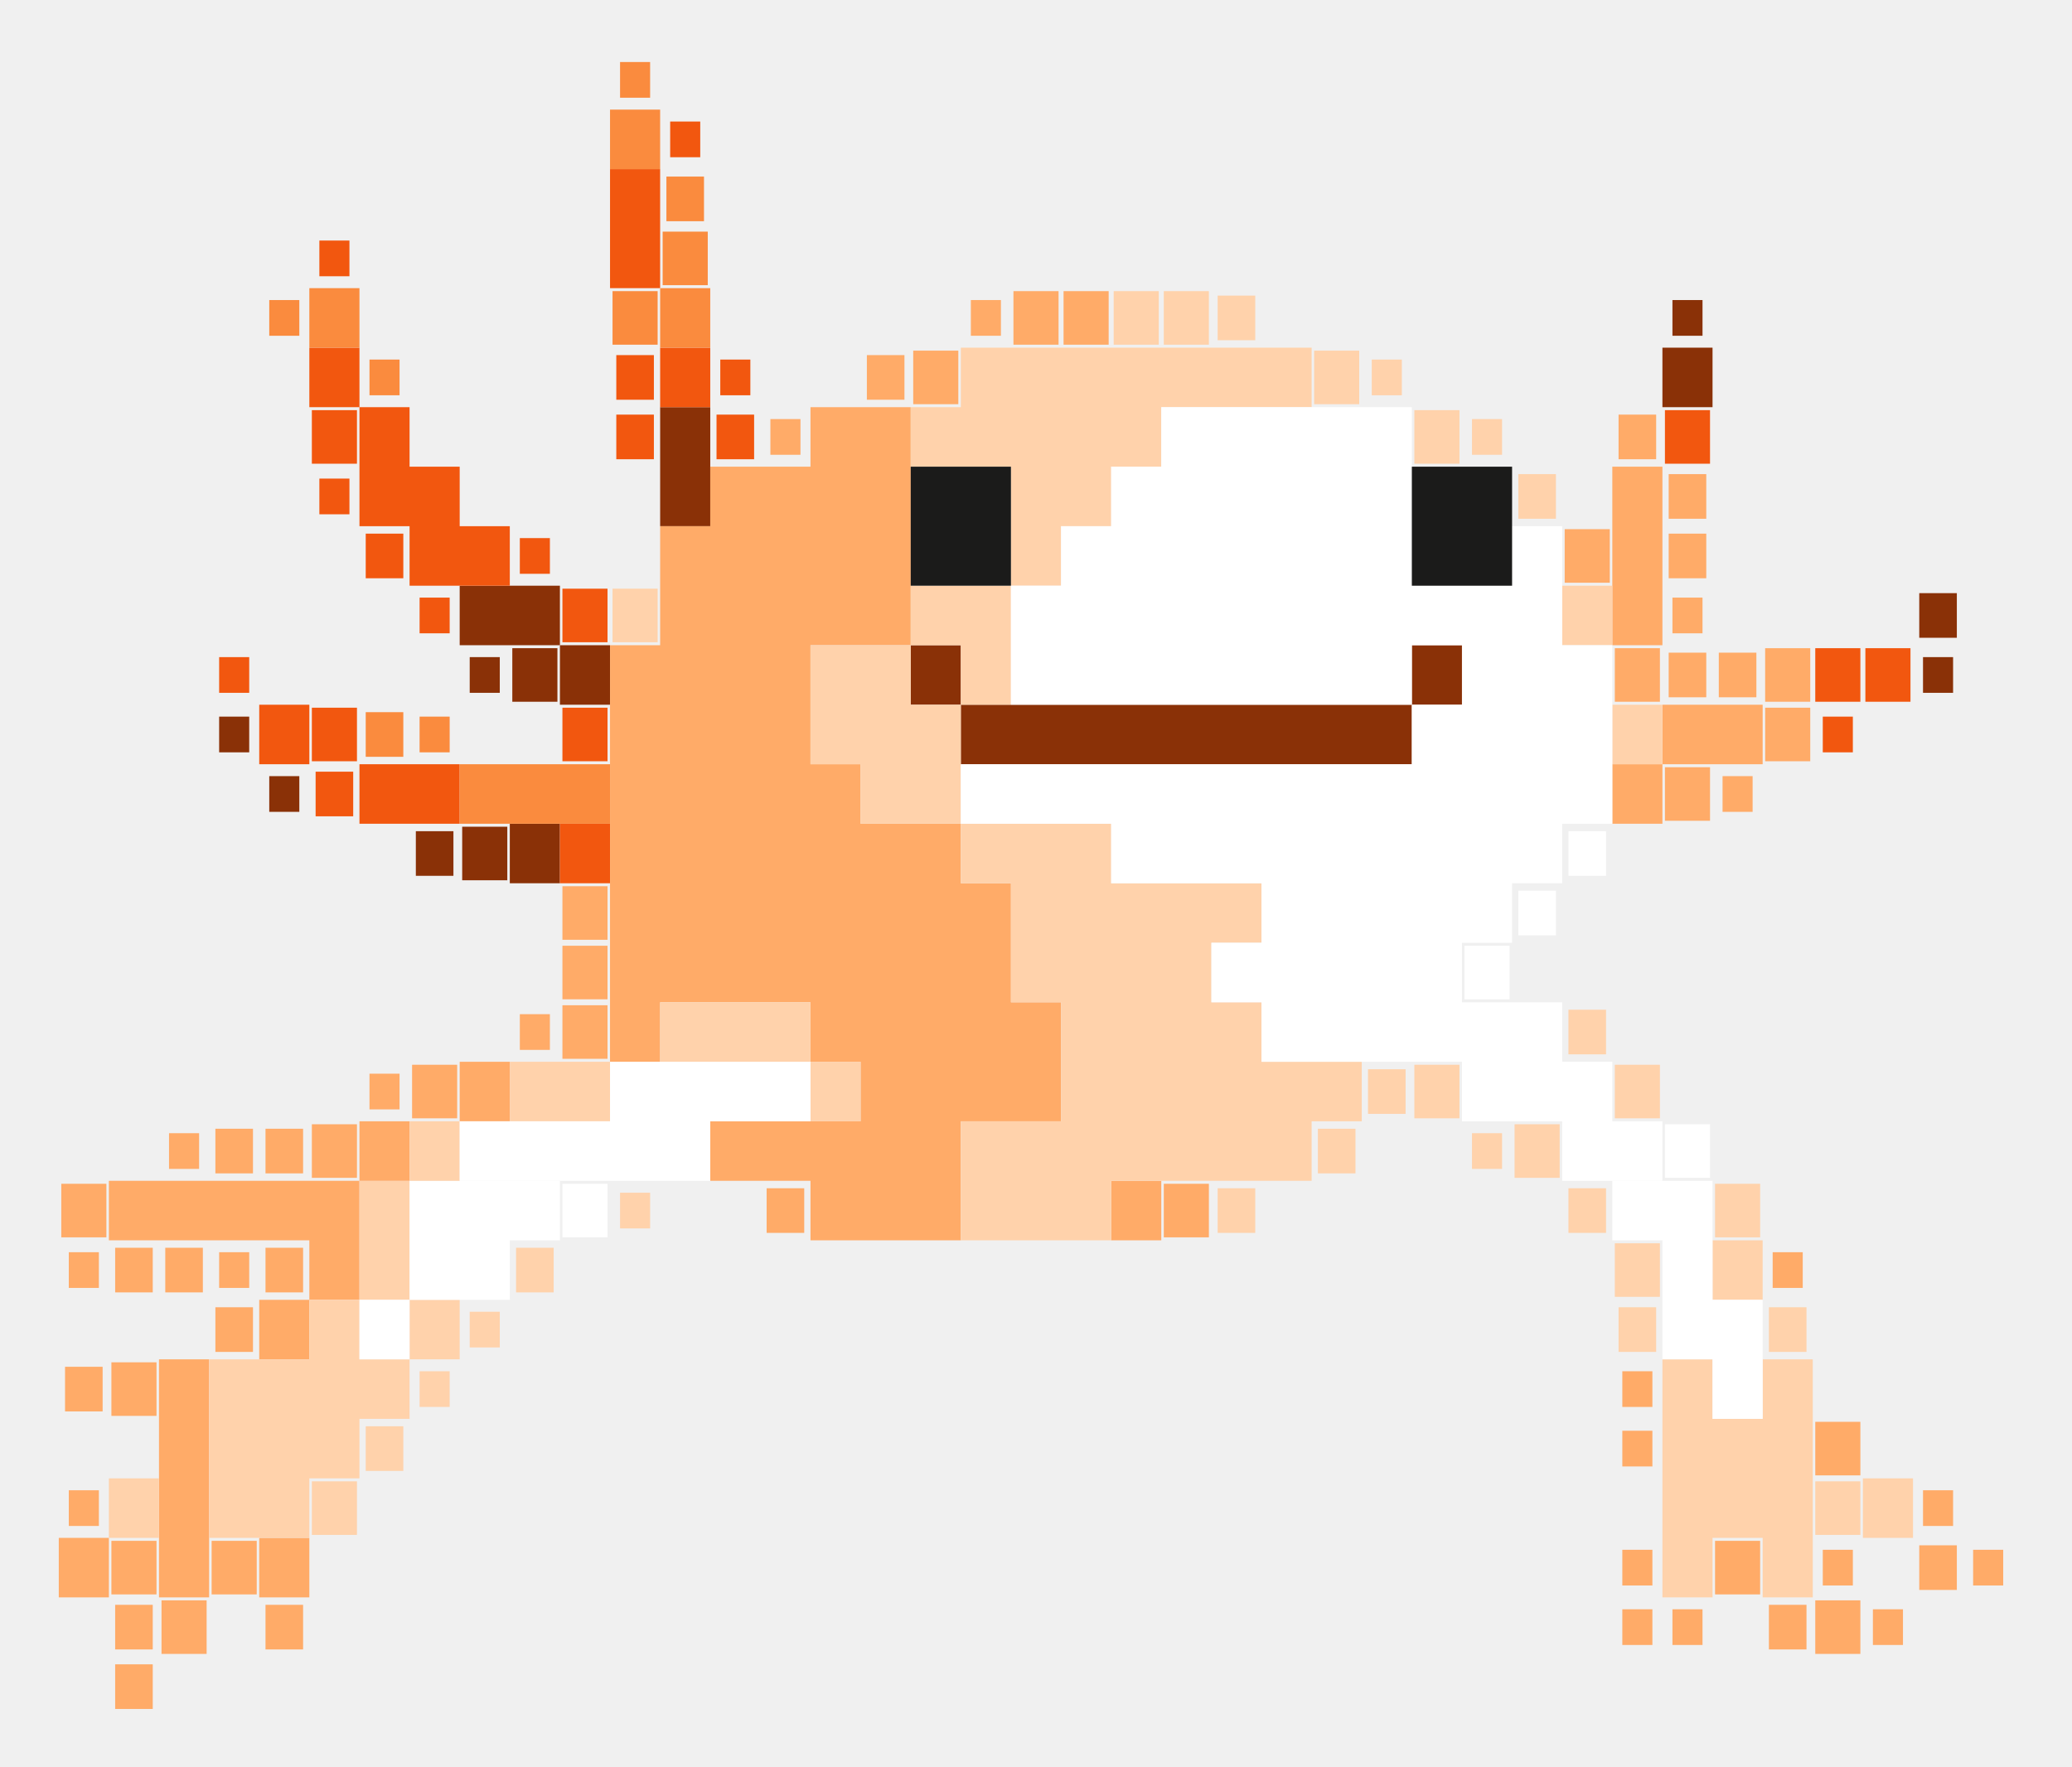
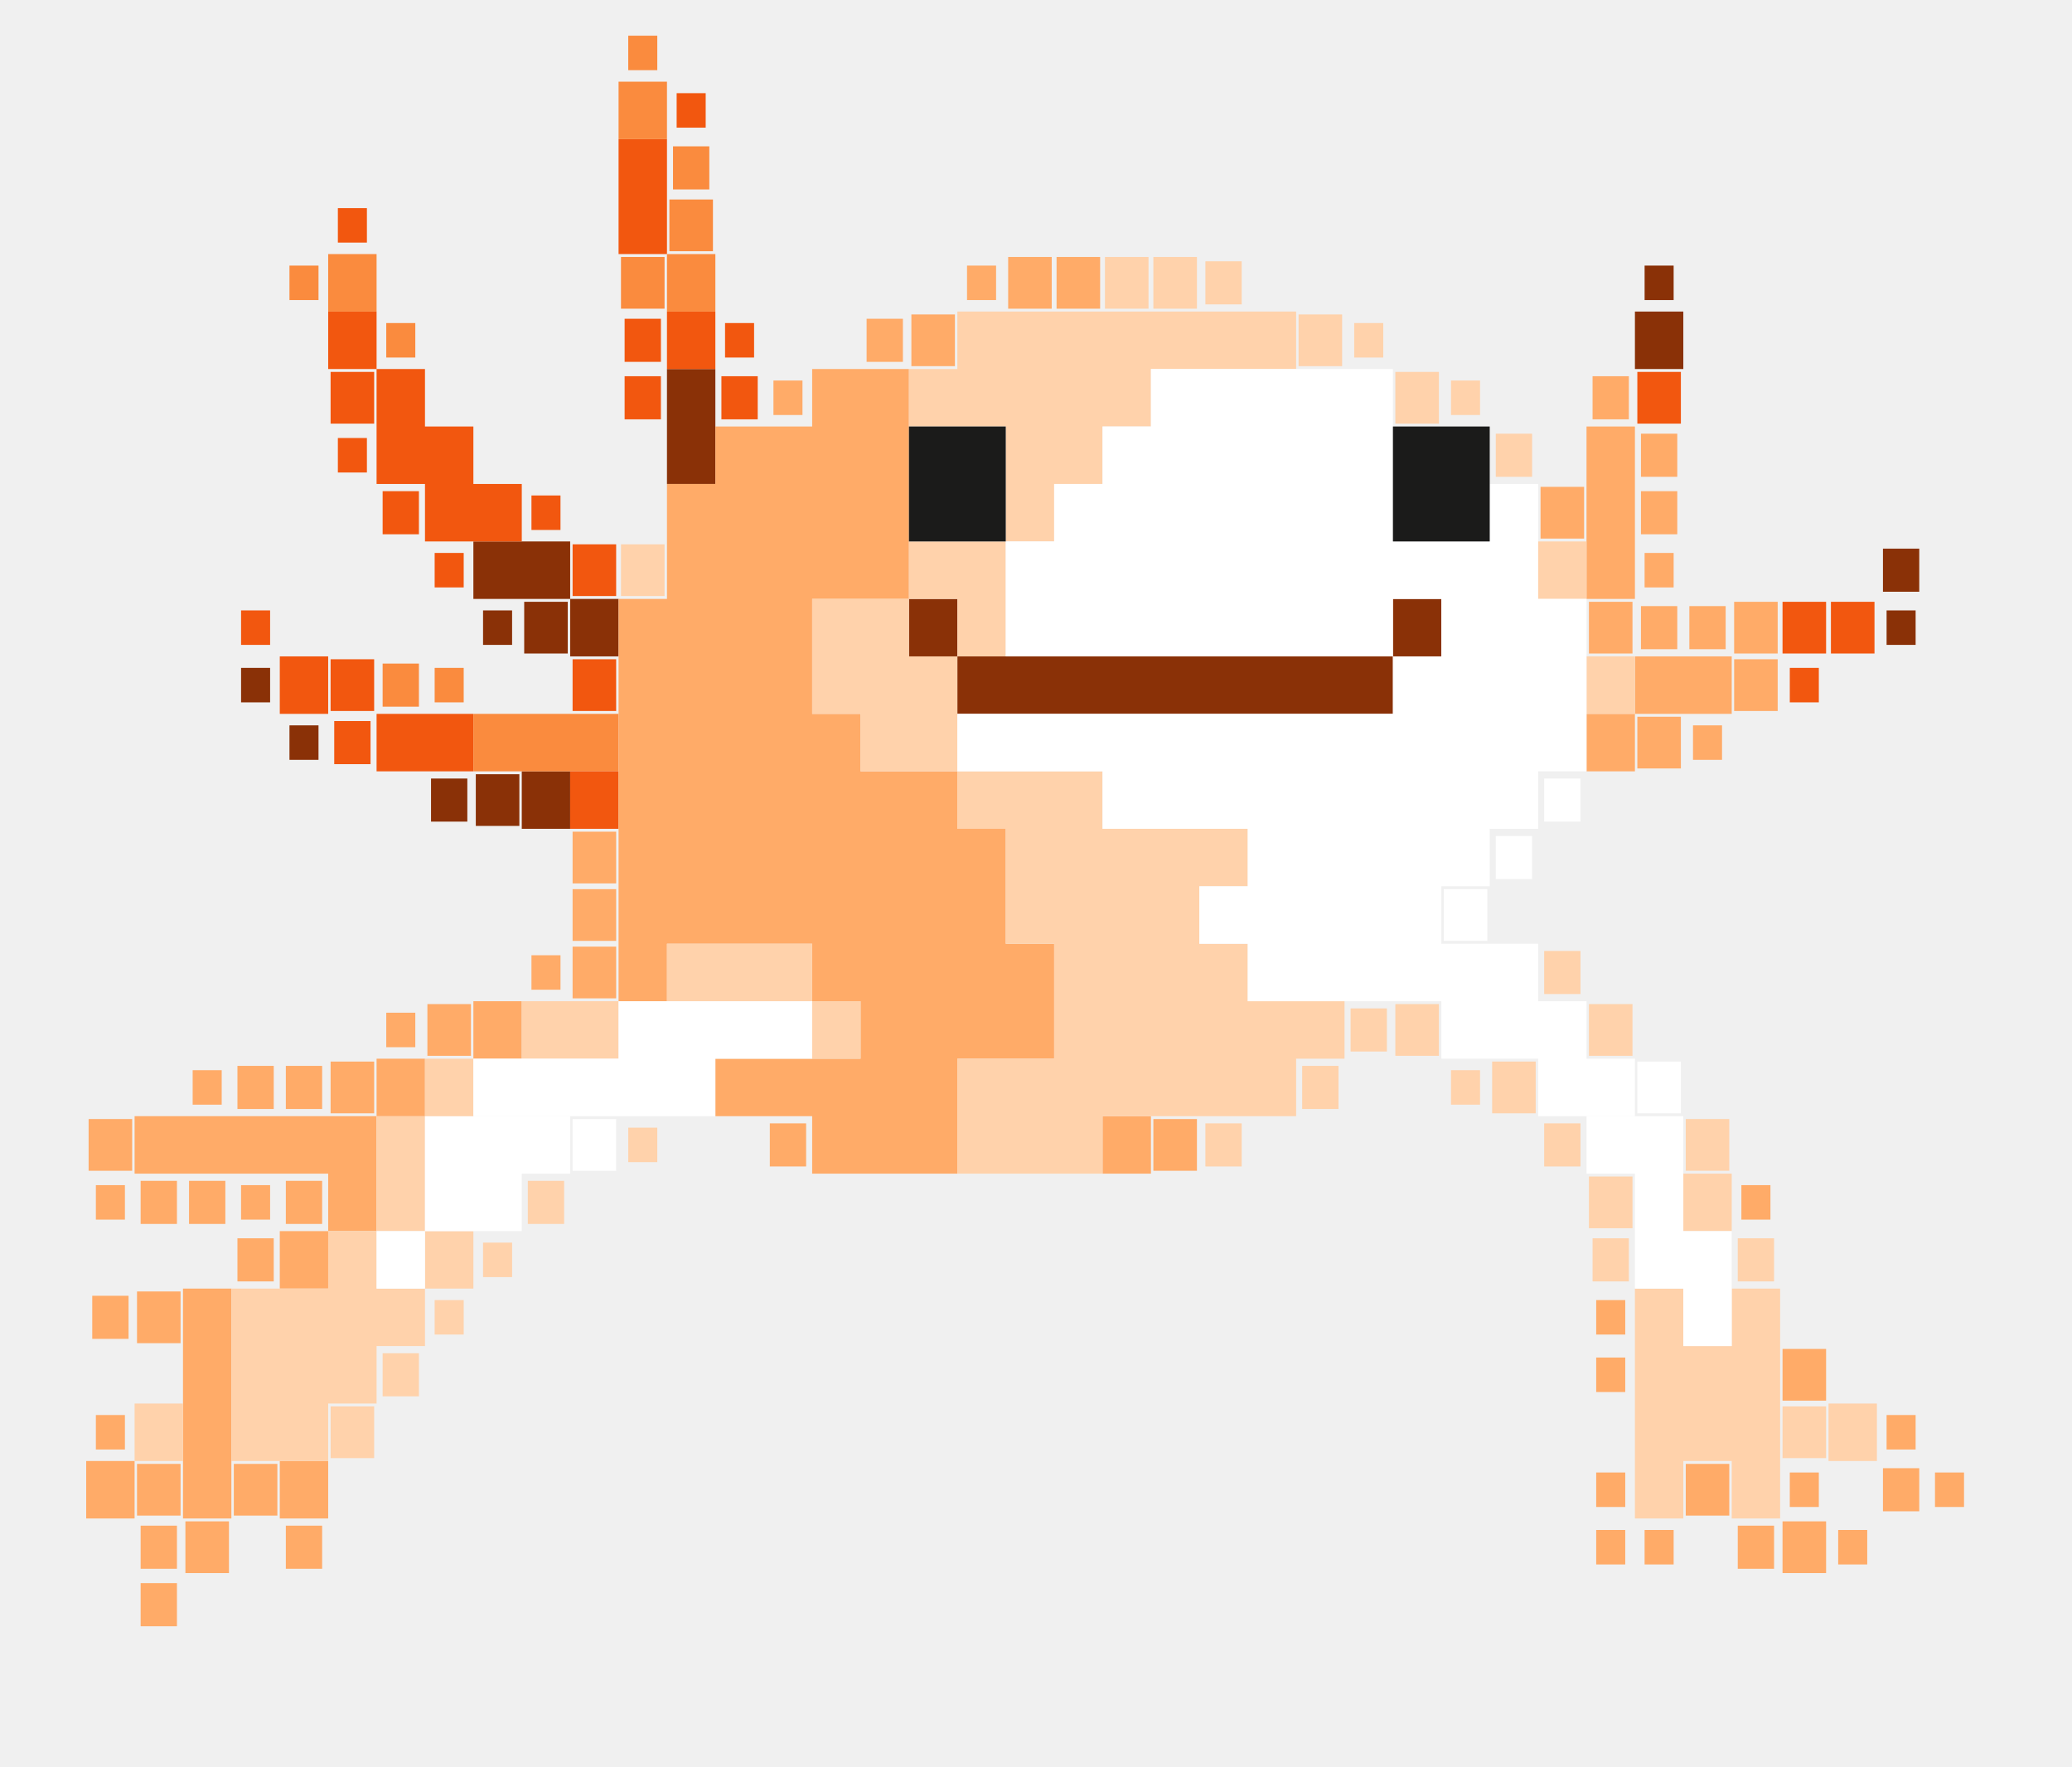
- <svg xmlns="http://www.w3.org/2000/svg" width="312" height="266" viewBox="-8 -8 328 282" role="img" aria-labelledby="title desc">
+ <svg xmlns="http://www.w3.org/2000/svg" width="312" height="266" viewBox="-14 -4 342 292" role="img" aria-labelledby="title desc">
  <style>
    .swim-cycle { transform-box: view-box; transform-origin: 156px 133px; animation: body-sway 2s ease-in-out infinite; }
    .part { transform-box: view-box; animation-duration: 2s; animation-iteration-count: infinite; animation-timing-function: ease-in-out; }
    .gill-left-upper { animation-name: gill-left-upper; }
    .gill-left-side { animation-name: gill-left-side; }
    .gill-left-inner { animation-name: gill-left-inner; }
    .gill-right-upper { animation-name: gill-right-upper; }
    .gill-right-side { animation-name: gill-right-side; }
    .limb-left { animation-name: limb-left; }
    .limb-right { animation-name: limb-right; }
    .eyes { animation-name: blink; animation-timing-function: linear; }
    @keyframes body-sway { 0%,100% { transform: translateY(2px) rotate(0deg); } 50% { transform: translateY(-2px) rotate(-0.6deg); } }
    @keyframes gill-left-upper { 0%,100% { transform: rotate(0deg); } 50% { transform: rotate(-8deg); } }
    @keyframes gill-left-side { 0%,100% { transform: rotate(0deg); } 50% { transform: rotate(7deg); } }
    @keyframes gill-left-inner { 0%,100% { transform: rotate(0deg); } 50% { transform: rotate(-6deg); } }
    @keyframes gill-right-upper { 0%,100% { transform: rotate(0deg); } 50% { transform: rotate(7deg); } }
    @keyframes gill-right-side { 0%,100% { transform: rotate(0deg); } 50% { transform: rotate(-7deg); } }
    @keyframes limb-left { 0%,100% { transform: rotate(0deg); } 25% { transform: rotate(-12deg); } 50% { transform: rotate(2deg); } 75% { transform: rotate(10deg); } }
    @keyframes limb-right { 0%,100% { transform: rotate(0deg); } 25% { transform: rotate(10deg); } 50% { transform: rotate(-2deg); } 75% { transform: rotate(-12deg); } }
    @keyframes blink { 0%,46%,52%,96%,100% { transform: scaleY(1); } 48%,50% { transform: scaleY(0.12); } }
    @media (prefers-reduced-motion: reduce) { .swim-cycle, .part { animation: none !important; } }
  </style>
  <g class="swim-cycle">
    <g class="part gill-left-upper" style="transform-origin:80px 94px">
      <path fill="#8a3107" d="M64 85.5h16v9.5h-16z" />
      <path fill="#f2570f" d="M41.6 30.4h4.8v5.7h-4.8zM40 47.5h8v9.5h-8zM40.4 57.475h7.2v8.55h-7.2zM48 57h8v9.5h-8zM41.6 68.4h4.8v5.7h-4.8zM48 66.5h16v9.5h-16zM49 77.188h6v7.125h-6zM56 76h16v9.5h-16zM73.6 77.9h4.8v5.7h-4.8zM57.6 87.4h4.8v5.7h-4.8z" />
      <path fill="#fa8b3e" d="M33.6 39.9h4.8v5.7h-4.8zM40 38h8v9.5h-8zM49.6 49.4h4.8v5.7h-4.8z" />
    </g>
    <g class="part gill-left-side" style="transform-origin:78px 109px">
      <path fill="#8a3107" d="M65.6 96.9h4.8v5.7h-4.8zM72.4 95.475h7.2v8.55h-7.2zM25.6 106.4h4.8v5.7h-4.8zM33.6 115.9h4.8v5.7h-4.8zM57 124.688h6v7.125h-6zM64.4 123.975h7.2v8.55h-7.2zM72 123.5h8v9.5h-8z" />
      <path fill="#f2570f" d="M25.6 96.9h4.8v5.7h-4.8zM32 104.5h8v9.5h-8zM40.4 104.975h7.2v8.55h-7.2zM41 115.188h6v7.125h-6zM48 114h16v9.5h-16z" />
      <path fill="#fa8b3e" d="M49 105.688h6v7.125h-6zM57.6 106.4h4.8v5.7h-4.8zM64 114h24v9.5h-24z" />
    </g>
    <g class="part gill-left-inner" style="transform-origin:99px 72px">
      <path fill="#8a3107" d="M96 57h8v9.5h-8zM96 66.5h8v9.5h-8z" />
      <path fill="#f2570f" d="M97.6 11.4h4.8v5.7h-4.8zM88 19h8v9.5h-8zM88 28.5h8v9.5h-8zM89 48.688h6v7.125h-6zM96 47.5h8v9.5h-8zM105.6 49.4h4.8v5.7h-4.8zM89 58.188h6v7.125h-6zM105 58.188h6v7.125h-6z" />
      <path fill="#fa8b3e" d="M89.6 1.9h4.8v5.7h-4.8zM88 9.5h8v9.5h-8zM97 20.188h6v7.125h-6zM96.4 28.975h7.2v8.55h-7.2zM88.4 38.475h7.2v8.55h-7.2zM96 38h8v9.5h-8z" />
      <path fill="#ffab68" d="M113.6 58.9h4.8v5.7h-4.8z" />
    </g>
    <g class="part gill-right-upper" style="transform-origin:264px 92px">
      <path fill="#8a3107" d="M297 86.688h6v7.125h-6z" />
    </g>
    <g class="part gill-right-side" style="transform-origin:270px 107px">
      <path fill="#8a3107" d="M297.6 96.9h4.8v5.7h-4.8z" />
      <path fill="#f2570f" d="M280.4 95.475h7.2v8.55h-7.2zM288.4 95.475h7.2v8.55h-7.2zM281.6 106.4h4.8v5.7h-4.8z" />
    </g>
    <g class="part limb-left" style="transform-origin:84px 181px">
      <path fill="#ffab68" d="M0.4 180.975h7.2v8.55h-7.2zM8 180.5h40v9.5h-40zM1.6 191.9h4.8v5.7h-4.8zM9 191.188h6v7.125h-6zM17 191.188h6v7.125h-6zM25.6 191.9h4.8v5.7h-4.8zM33 191.188h6v7.125h-6zM40 190h8v9.5h-8zM25 200.688h6v7.125h-6zM32 199.5h8v9.5h-8zM1 210.188h6v7.125h-6zM8.4 209.475h7.2v8.55h-7.2zM16 209h8v9.5h-8zM16 218.5h8v9.5h-8zM1.6 229.9h4.8v5.7h-4.8zM16 228h8v9.5h-8zM0 237.5h8v9.5h-8zM8.4 237.975h7.2v8.55h-7.2zM16 237.5h8v9.5h-8zM24.4 237.975h7.2v8.55h-7.2zM32 237.5h8v9.5h-8zM9 248.188h6v7.125h-6zM16.4 247.475h7.2v8.55h-7.2zM33 248.188h6v7.125h-6zM9 257.688h6v7.125h-6z" />
      <path fill="#ffd2ab" d="M48 180.5h8v9.5h-8zM89.6 182.4h4.8v5.7h-4.8zM48 190h8v9.5h-8zM73 191.188h6v7.125h-6zM40 199.5h8v9.5h-8zM56 199.5h8v9.5h-8zM65.6 201.4h4.8v5.7h-4.8zM24 209h32v9.5h-32zM57.6 210.9h4.8v5.7h-4.8zM24 218.5h24v9.5h-24zM49 219.688h6v7.125h-6zM8 228h8v9.5h-8zM24 228h16v9.5h-16zM40.4 228.475h7.2v8.55h-7.2z" />
      <path fill="#ffffff" d="M56 180.5h24v9.5h-24zM80.4 180.975h7.2v8.55h-7.2zM56 190h16v9.5h-16zM48 199.5h8v9.5h-8z" />
    </g>
    <g class="part limb-right" style="transform-origin:252px 181px">
      <path fill="#ffab68" d="M273.6 191.9h4.8v5.7h-4.8zM249.6 210.9h4.8v5.7h-4.8zM249.6 220.4h4.8v5.7h-4.8zM280.4 218.975h7.2v8.55h-7.2zM297.6 229.9h4.8v5.7h-4.8zM249.6 239.4h4.8v5.7h-4.8zM264.4 237.975h7.2v8.55h-7.2zM281.6 239.4h4.8v5.7h-4.8zM297 238.688h6v7.125h-6zM305.6 239.4h4.8v5.7h-4.8zM249.6 248.9h4.8v5.7h-4.8zM257.6 248.9h4.8v5.7h-4.8zM273 248.188h6v7.125h-6zM280.4 247.475h7.2v8.55h-7.2zM289.6 248.9h4.8v5.7h-4.8z" />
      <path fill="#ffd2ab" d="M241 181.688h6v7.125h-6zM264.4 180.975h7.2v8.55h-7.2zM248.4 190.475h7.2v8.55h-7.2zM264 190h8v9.5h-8zM249 200.688h6v7.125h-6zM273 200.688h6v7.125h-6zM256 209h8v9.5h-8zM272 209h8v9.5h-8zM256 218.5h24v9.5h-24zM256 228h24v9.5h-24zM280.4 228.475h7.2v8.55h-7.2zM288 228h8v9.5h-8zM256 237.5h8v9.5h-8zM272 237.5h8v9.5h-8z" />
      <path fill="#ffffff" d="M248 180.5h16v9.5h-16zM256 190h8v9.5h-8zM256 199.5h16v9.5h-16zM264 209h8v9.5h-8z" />
    </g>
    <g class="part body" style="transform-origin:156px 133px">
      <path fill="#8a3107" d="M257.6 39.9h4.8v5.7h-4.8zM256 47.5h8v9.5h-8zM80 95h8v9.5h-8zM136 95h8v9.5h-8zM216 95h8v9.5h-8zM144 104.5h72v9.5h-72z" />
      <path fill="#f2570f" d="M256.4 57.475h7.2v8.55h-7.2zM80.4 85.975h7.2v8.55h-7.2zM80.4 104.975h7.2v8.55h-7.2zM80 123.5h8v9.5h-8z" />
      <path fill="#ffab68" d="M145.6 39.9h4.8v5.7h-4.8zM152.4 38.475h7.2v8.55h-7.2zM160.4 38.475h7.2v8.55h-7.2zM129 48.688h6v7.125h-6zM136.4 47.975h7.2v8.55h-7.2zM120 57h16v9.5h-16zM249 58.188h6v7.125h-6zM104 66.5h32v9.5h-32zM248 66.5h8v9.5h-8zM257 67.688h6v7.125h-6zM96 76h40v9.5h-40zM240.4 76.475h7.2v8.55h-7.2zM248 76h8v9.5h-8zM257 77.188h6v7.125h-6zM96 85.5h40v9.5h-40zM248 85.5h8v9.5h-8zM257.6 87.4h4.8v5.7h-4.8zM88 95h32v9.5h-32zM248.4 95.475h7.2v8.55h-7.2zM257 96.188h6v7.125h-6zM265 96.188h6v7.125h-6zM272.4 95.475h7.2v8.55h-7.2zM88 104.5h32v9.5h-32zM256 104.5h16v9.5h-16zM272.4 104.975h7.2v8.55h-7.2zM88 114h40v9.5h-40zM248 114h8v9.5h-8zM256.4 114.475h7.2v8.55h-7.2zM265.6 115.9h4.8v5.7h-4.8zM88 123.5h56v9.5h-56zM80.4 133.475h7.2v8.55h-7.2zM88 133h64v9.5h-64zM80.4 142.975h7.2v8.55h-7.2zM88 142.5h64v9.5h-64zM73.6 153.9h4.8v5.7h-4.8zM80.4 152.475h7.2v8.55h-7.2zM88 152h8v9.5h-8zM120 152h40v9.5h-40zM49.6 163.4h4.8v5.7h-4.8zM56.4 161.975h7.2v8.55h-7.2zM64 161.5h8v9.5h-8zM128 161.5h32v9.5h-32zM17.6 172.9h4.8v5.7h-4.8zM25 172.188h6v7.125h-6zM33 172.188h6v7.125h-6zM40.4 171.475h7.2v8.55h-7.2zM48 171h8v9.5h-8zM104 171h40v9.5h-40zM113 181.688h6v7.125h-6zM120 180.5h24v9.5h-24zM168 180.5h8v9.5h-8zM176.4 180.975h7.2v8.55h-7.2z" />
      <path fill="#ffd2ab" d="M168.4 38.475h7.2v8.55h-7.2zM176.4 38.475h7.2v8.55h-7.2zM185 39.188h6v7.125h-6zM144 47.5h56v9.5h-56zM200.4 47.975h7.2v8.55h-7.2zM209.6 49.4h4.8v5.7h-4.8zM136 57h40v9.5h-40zM216.4 57.475h7.2v8.55h-7.2zM225.6 58.9h4.8v5.7h-4.8zM152 66.5h16v9.5h-16zM233 67.688h6v7.125h-6zM152 76h8v9.5h-8zM88.4 85.975h7.2v8.55h-7.2zM136 85.5h16v9.5h-16zM240 85.5h8v9.5h-8zM120 95h16v9.5h-16zM144 95h8v9.5h-8zM120 104.5h24v9.5h-24zM248 104.5h8v9.5h-8zM128 114h16v9.5h-16zM144 123.5h24v9.5h-24zM152 133h40v9.5h-40zM152 142.5h32v9.5h-32zM96 152h24v9.5h-24zM160 152h32v9.5h-32zM241 153.188h6v7.125h-6zM72 161.5h16v9.5h-16zM120 161.5h8v9.5h-8zM160 161.5h48v9.5h-48zM209 162.688h6v7.125h-6zM216.4 161.975h7.2v8.55h-7.2zM248.4 161.975h7.2v8.55h-7.2zM56 171h8v9.5h-8zM144 171h56v9.5h-56zM201 172.188h6v7.125h-6zM225.6 172.9h4.8v5.7h-4.8zM232.4 171.475h7.2v8.55h-7.2zM144 180.5h24v9.5h-24zM185 181.688h6v7.125h-6z" />
      <path fill="#ffffff" d="M176 57h40v9.5h-40zM168 66.5h48v9.5h-48zM160 76h56v9.5h-56zM232 76h8v9.5h-8zM152 85.5h88v9.5h-88zM152 95h64v9.5h-64zM224 95h24v9.5h-24zM216 104.5h32v9.5h-32zM144 114h104v9.5h-104zM168 123.5h72v9.5h-72zM241 124.688h6v7.125h-6zM192 133h40v9.5h-40zM233 134.188h6v7.125h-6zM184 142.5h40v9.5h-40zM224.4 142.975h7.2v8.55h-7.2zM192 152h48v9.5h-48zM88 161.5h32v9.5h-32zM224 161.5h24v9.5h-24zM64 171h40v9.5h-40zM240 171h16v9.5h-16zM256.4 171.475h7.2v8.55h-7.2z" />
    </g>
    <g class="part eyes" style="transform-origin:184px 76px">
      <path fill="#1b1b1a" d="M136 66.5h16v9.5h-16zM216 66.5h16v9.5h-16zM136 76h16v9.5h-16zM216 76h16v9.5h-16z" />
    </g>
  </g>
</svg>
